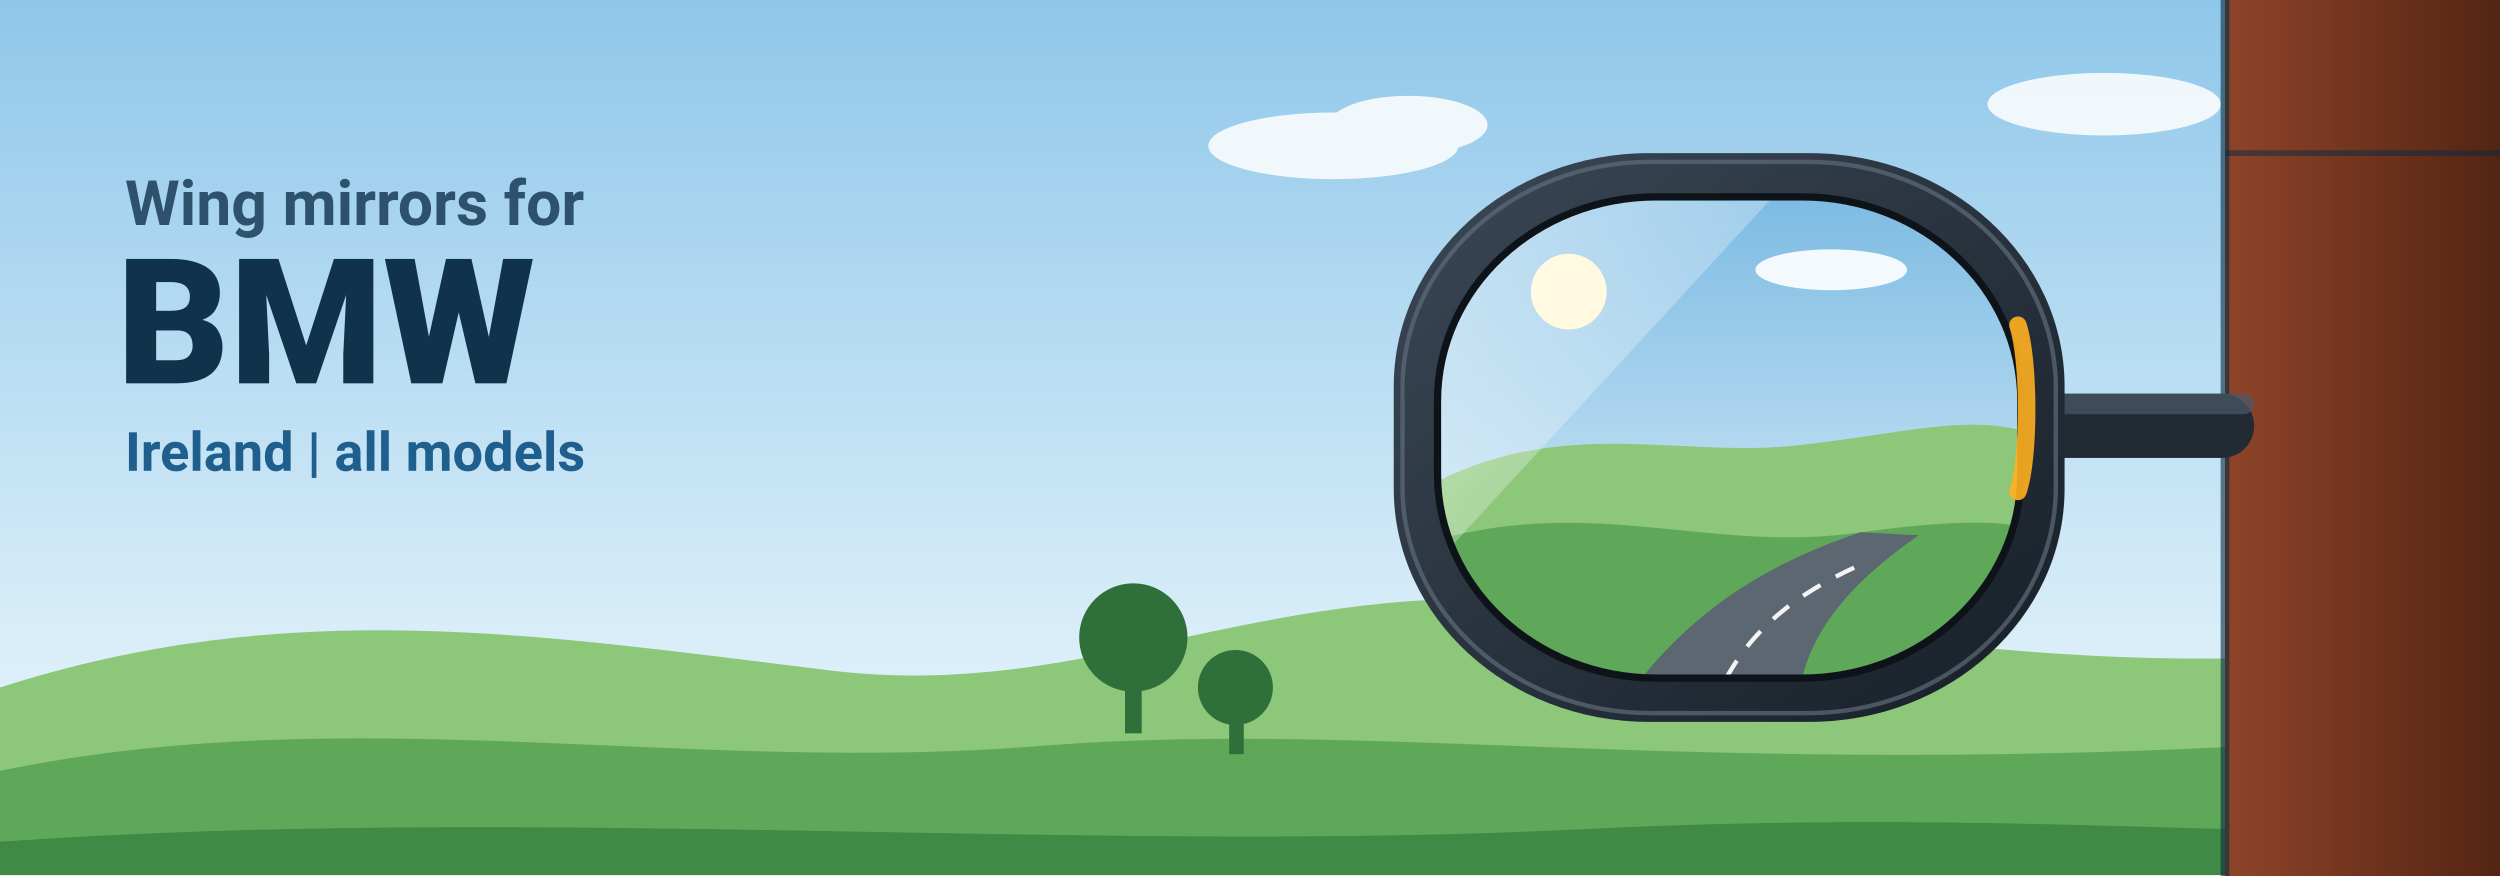
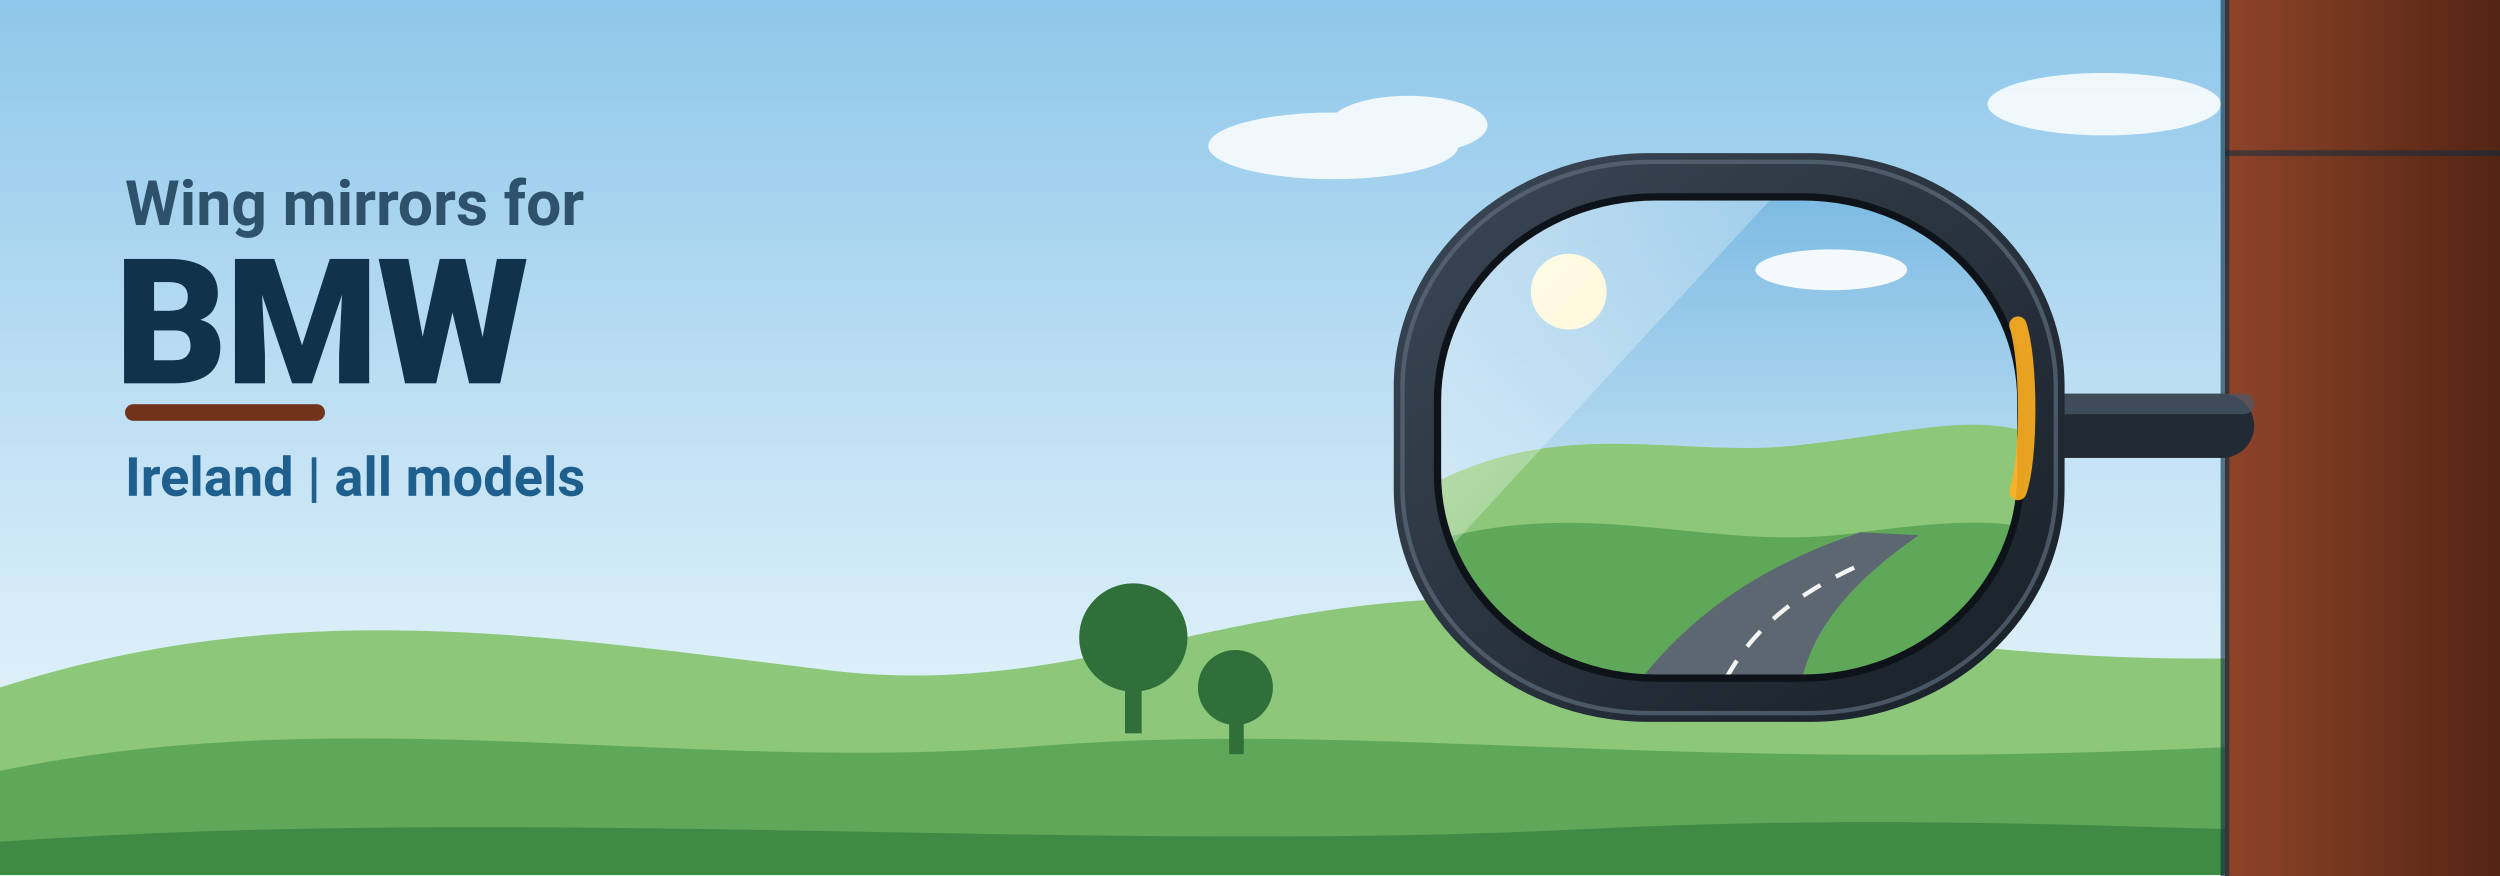
<svg xmlns="http://www.w3.org/2000/svg" viewBox="0 0 1200 420" width="1200" height="420" role="img" aria-label="Illustration of a BMW wing mirror reflecting green Irish hills">
  <defs>
    <linearGradient id="sky" x1="0" y1="0" x2="0" y2="1">
      <stop offset="0" stop-color="#8fc7ea" />
      <stop offset="0.7" stop-color="#d6ecf8" />
      <stop offset="1" stop-color="#eef8fc" />
    </linearGradient>
    <linearGradient id="glassSky" x1="0" y1="0" x2="0" y2="1">
      <stop offset="0" stop-color="#7dbbe3" />
      <stop offset="1" stop-color="#e3f3fb" />
    </linearGradient>
    <linearGradient id="housing" x1="0" y1="0" x2="1" y2="1">
      <stop offset="0" stop-color="#3b4856" />
      <stop offset="1" stop-color="#171e26" />
    </linearGradient>
    <linearGradient id="door" x1="0" y1="0" x2="1" y2="0">
      <stop offset="0" stop-color="hsl(16,55%,36%)" />
      <stop offset="1" stop-color="hsl(16,62%,20%)" />
    </linearGradient>
    <linearGradient id="shine" x1="0" y1="0" x2="1" y2="1">
      <stop offset="0" stop-color="#fff" stop-opacity="0.55" />
      <stop offset="1" stop-color="#fff" stop-opacity="0" />
    </linearGradient>
    <clipPath id="glassClip">
      <rect x="470" y="150" width="400" height="330" rx="150" ry="140" />
    </clipPath>
  </defs>
  <rect width="1200" height="420" fill="url(#sky)" />
  <g fill="#fff" opacity="0.85">
    <ellipse cx="640" cy="70" rx="60" ry="16" />
    <ellipse cx="676" cy="60" rx="38" ry="14" />
    <ellipse cx="1010" cy="50" rx="56" ry="15" />
  </g>
  <path d="M0 330 C140 285 260 305 400 322 C520 336 600 280 740 288 C880 296 1000 334 1200 306 L1200 420 L0 420Z" fill="#8cc77a" />
  <path d="M0 370 C170 335 330 372 500 358 C680 344 840 380 1200 350 L1200 420 L0 420Z" fill="#5fa85a" />
  <path d="M0 404 C260 386 520 410 760 398 C960 388 1100 404 1200 398 L1200 420 L0 420Z" fill="#3f8a45" />
  <g fill="#2f6f3a">
    <rect x="540" y="318" width="8" height="34" />
    <circle cx="544" cy="306" r="26" />
    <rect x="590" y="338" width="7" height="24" />
    <circle cx="593" cy="330" r="18" />
  </g>
  <g transform="translate(361,-10.5) scale(0.7)">
    <rect x="1010" y="0" width="190" height="630" fill="url(#door)" />
    <path d="M1010 0 L1010 630" stroke="#06293f" stroke-width="6" opacity="0.6" />
    <path d="M1010 120 H1200" stroke="#06293f" stroke-width="4" opacity="0.5" />
    <rect x="860" y="285" width="170" height="44" rx="22" fill="#222b34" />
    <rect x="860" y="285" width="170" height="14" rx="7" fill="#4a5968" opacity="0.7" />
    <rect x="440" y="120" width="460" height="390" rx="175" ry="160" fill="url(#housing)" />
    <rect x="446" y="126" width="448" height="378" rx="170" ry="155" fill="none" stroke="#5c6b7a" stroke-width="3" opacity="0.7" />
    <g clip-path="url(#glassClip)">
      <rect x="470" y="150" width="400" height="330" fill="url(#glassSky)" />
      <circle cx="560" cy="215" r="26" fill="#fff6cf" />
      <ellipse cx="740" cy="200" rx="52" ry="14" fill="#fff" opacity="0.9" />
      <path d="M470 345 C560 300 640 330 720 320 C790 312 830 300 870 310 L870 480 L470 480Z" fill="#8cc77a" />
      <path d="M470 385 C580 355 660 395 760 380 C820 372 850 372 870 376 L870 480 L470 480Z" fill="#5fa85a" />
      <path d="M610 480 C650 430 700 400 760 380 L800 382 C760 410 730 440 720 480Z" fill="#5d6772" />
      <path d="M668 480 C690 440 724 418 765 400" stroke="#f4f4f4" stroke-width="3" stroke-dasharray="14 12" fill="none" />
      <path d="M470 150 L700 150 L470 400Z" fill="url(#shine)" />
    </g>
    <rect x="470" y="150" width="400" height="330" rx="150" ry="140" fill="none" stroke="#0e1319" stroke-width="5" />
    <path d="M868 238 C876 262 876 330 868 352" stroke="#ffb020" stroke-width="12" stroke-linecap="round" fill="none" opacity="0.9" />
  </g>
  <g font-family="system-ui,-apple-system,'Segoe UI',Roboto,Arial,sans-serif" fill="#10324b">
-     <text x="60" y="108" font-size="30" font-weight="600" opacity="0.8">Wing mirrors for</text>
-     <text x="56" y="184" font-size="84" font-weight="800">BMW</text>
-     <text x="60" y="226" font-size="26" font-weight="600" fill="#1f5f8d">Ireland  |  all models</text>
+     <text x="60" y="108" font-size="30" font-weight="600" letter-spacing="0" fill="#10324b" opacity="0.8">Wing mirrors for</text>
+     <text x="55" y="184" font-size="84" font-weight="900" letter-spacing="-1">BMW</text>
+     <rect x="60" y="194" width="96" height="8" rx="4" fill="hsl(16,60%,28%)" />
+     <text x="60" y="238" font-size="26" font-weight="600" fill="#1f5f8d">Ireland  |  all models</text>
  </g>
</svg>
